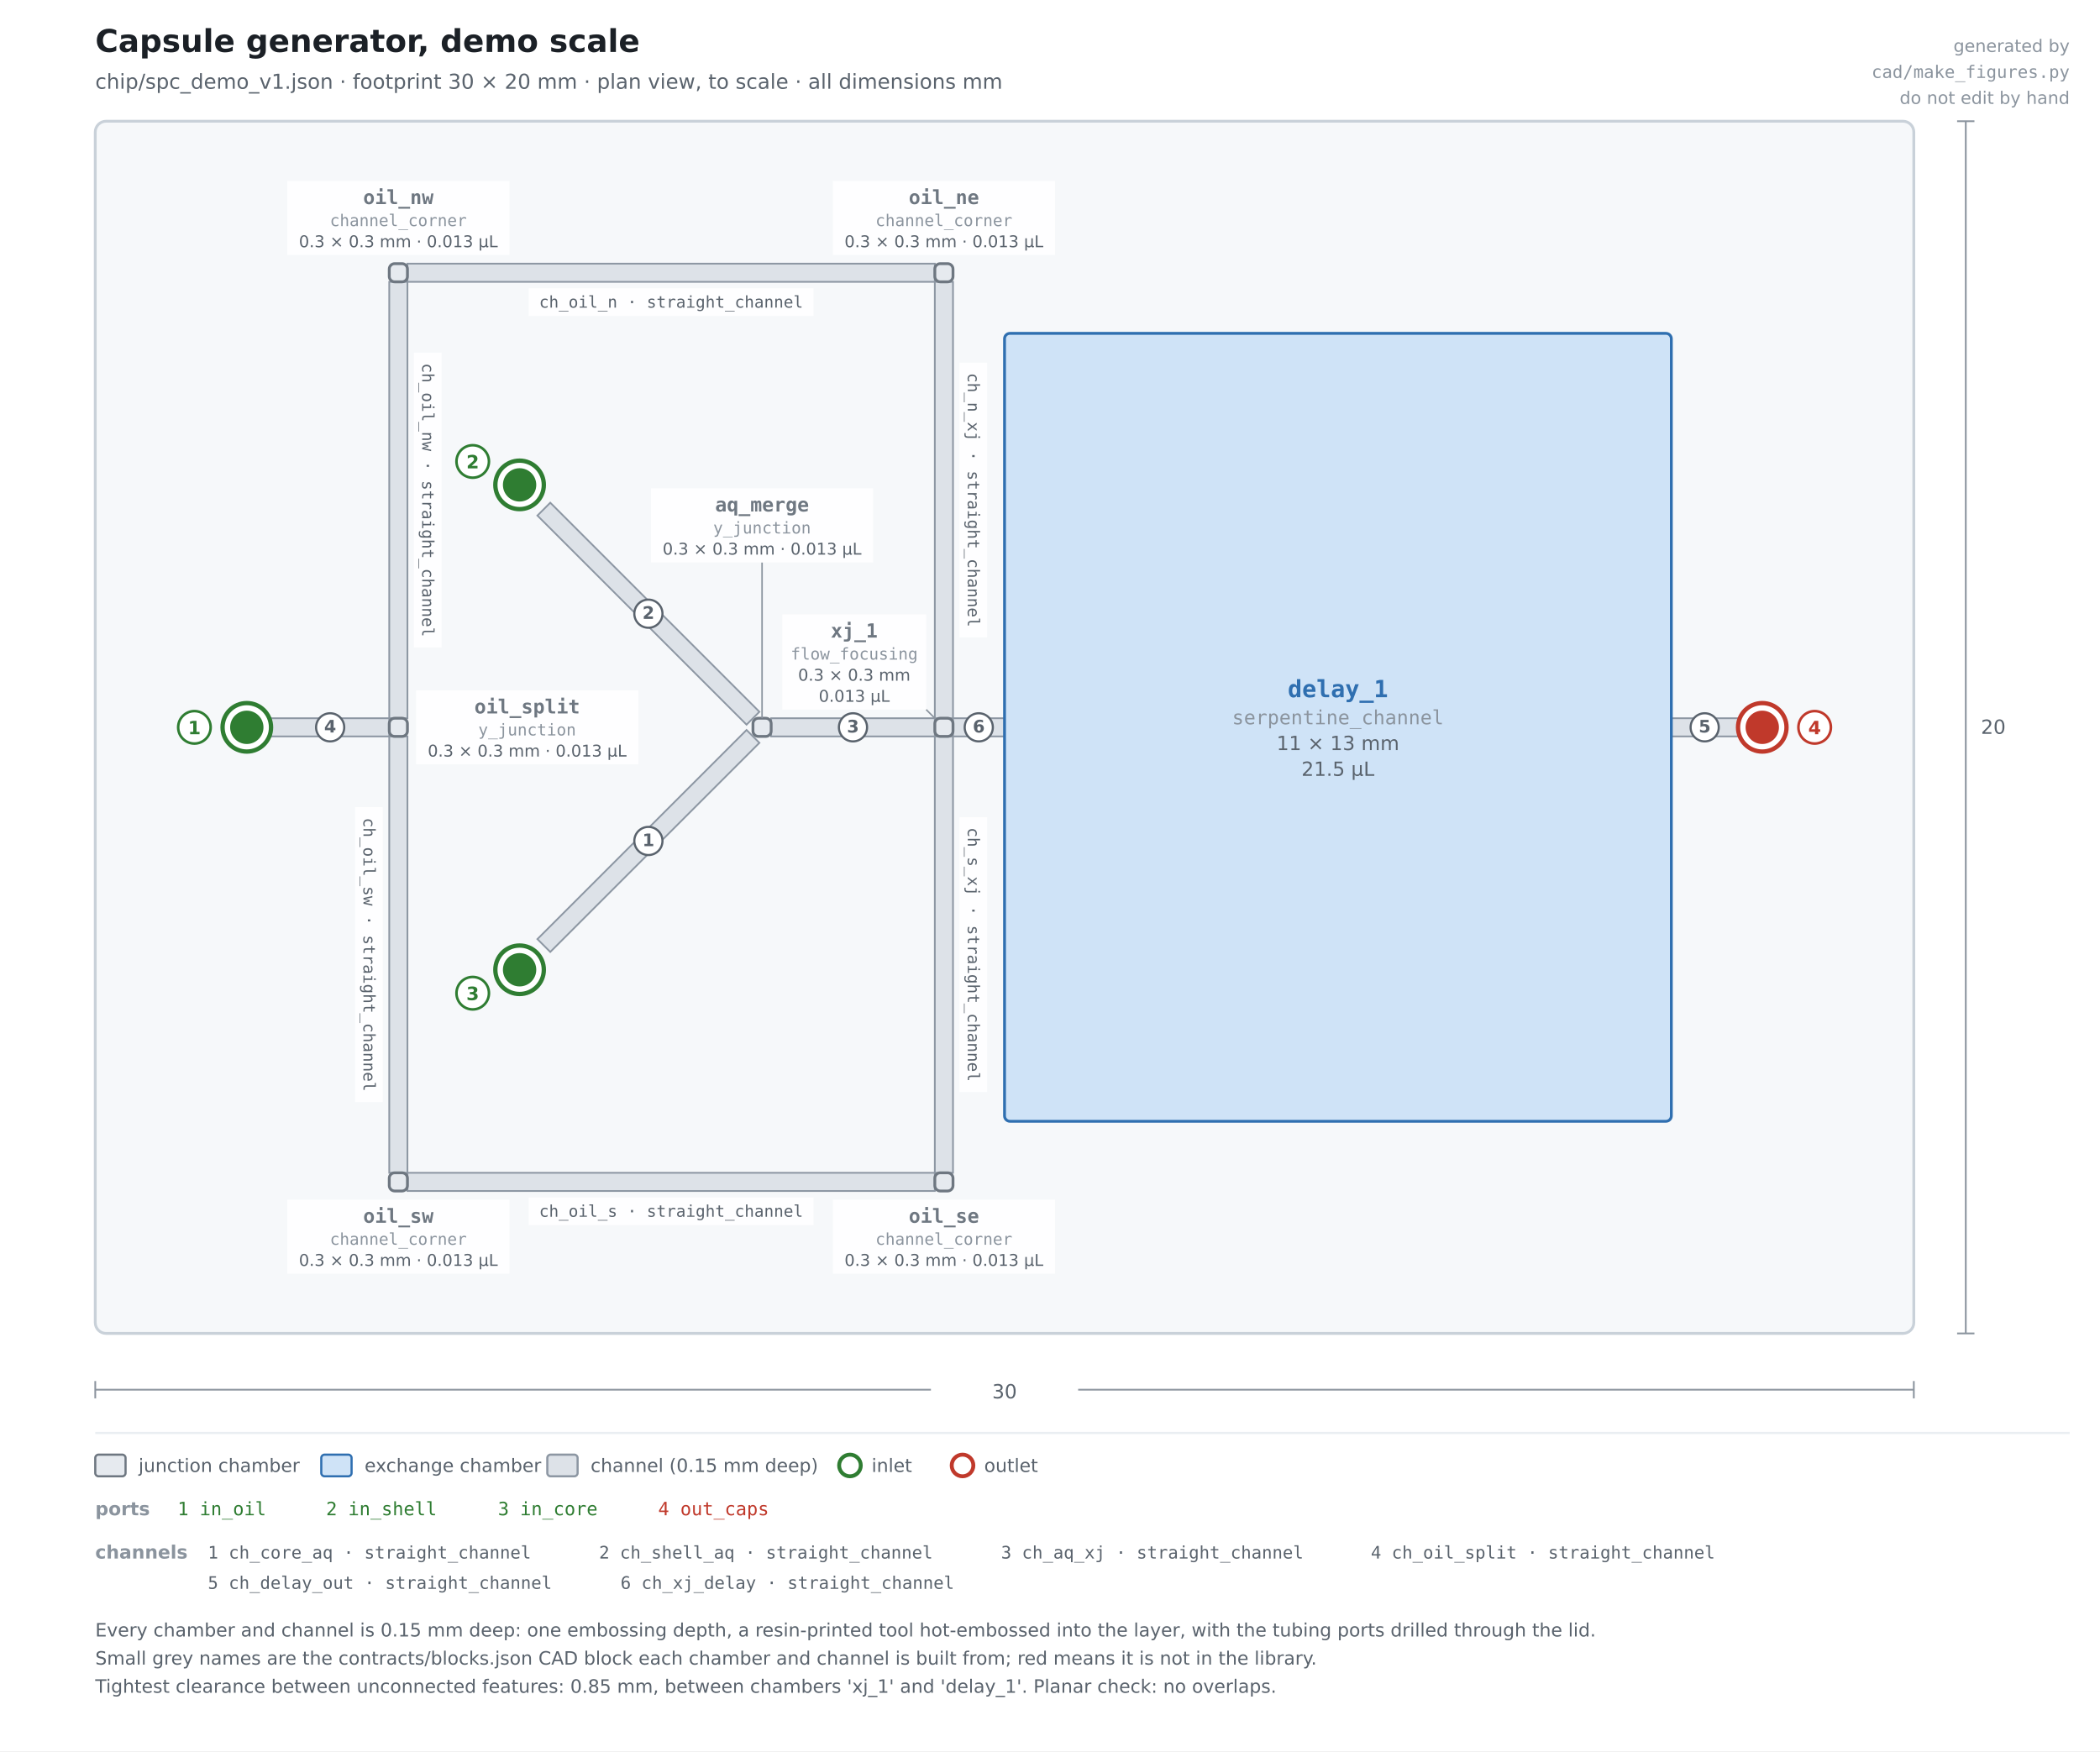
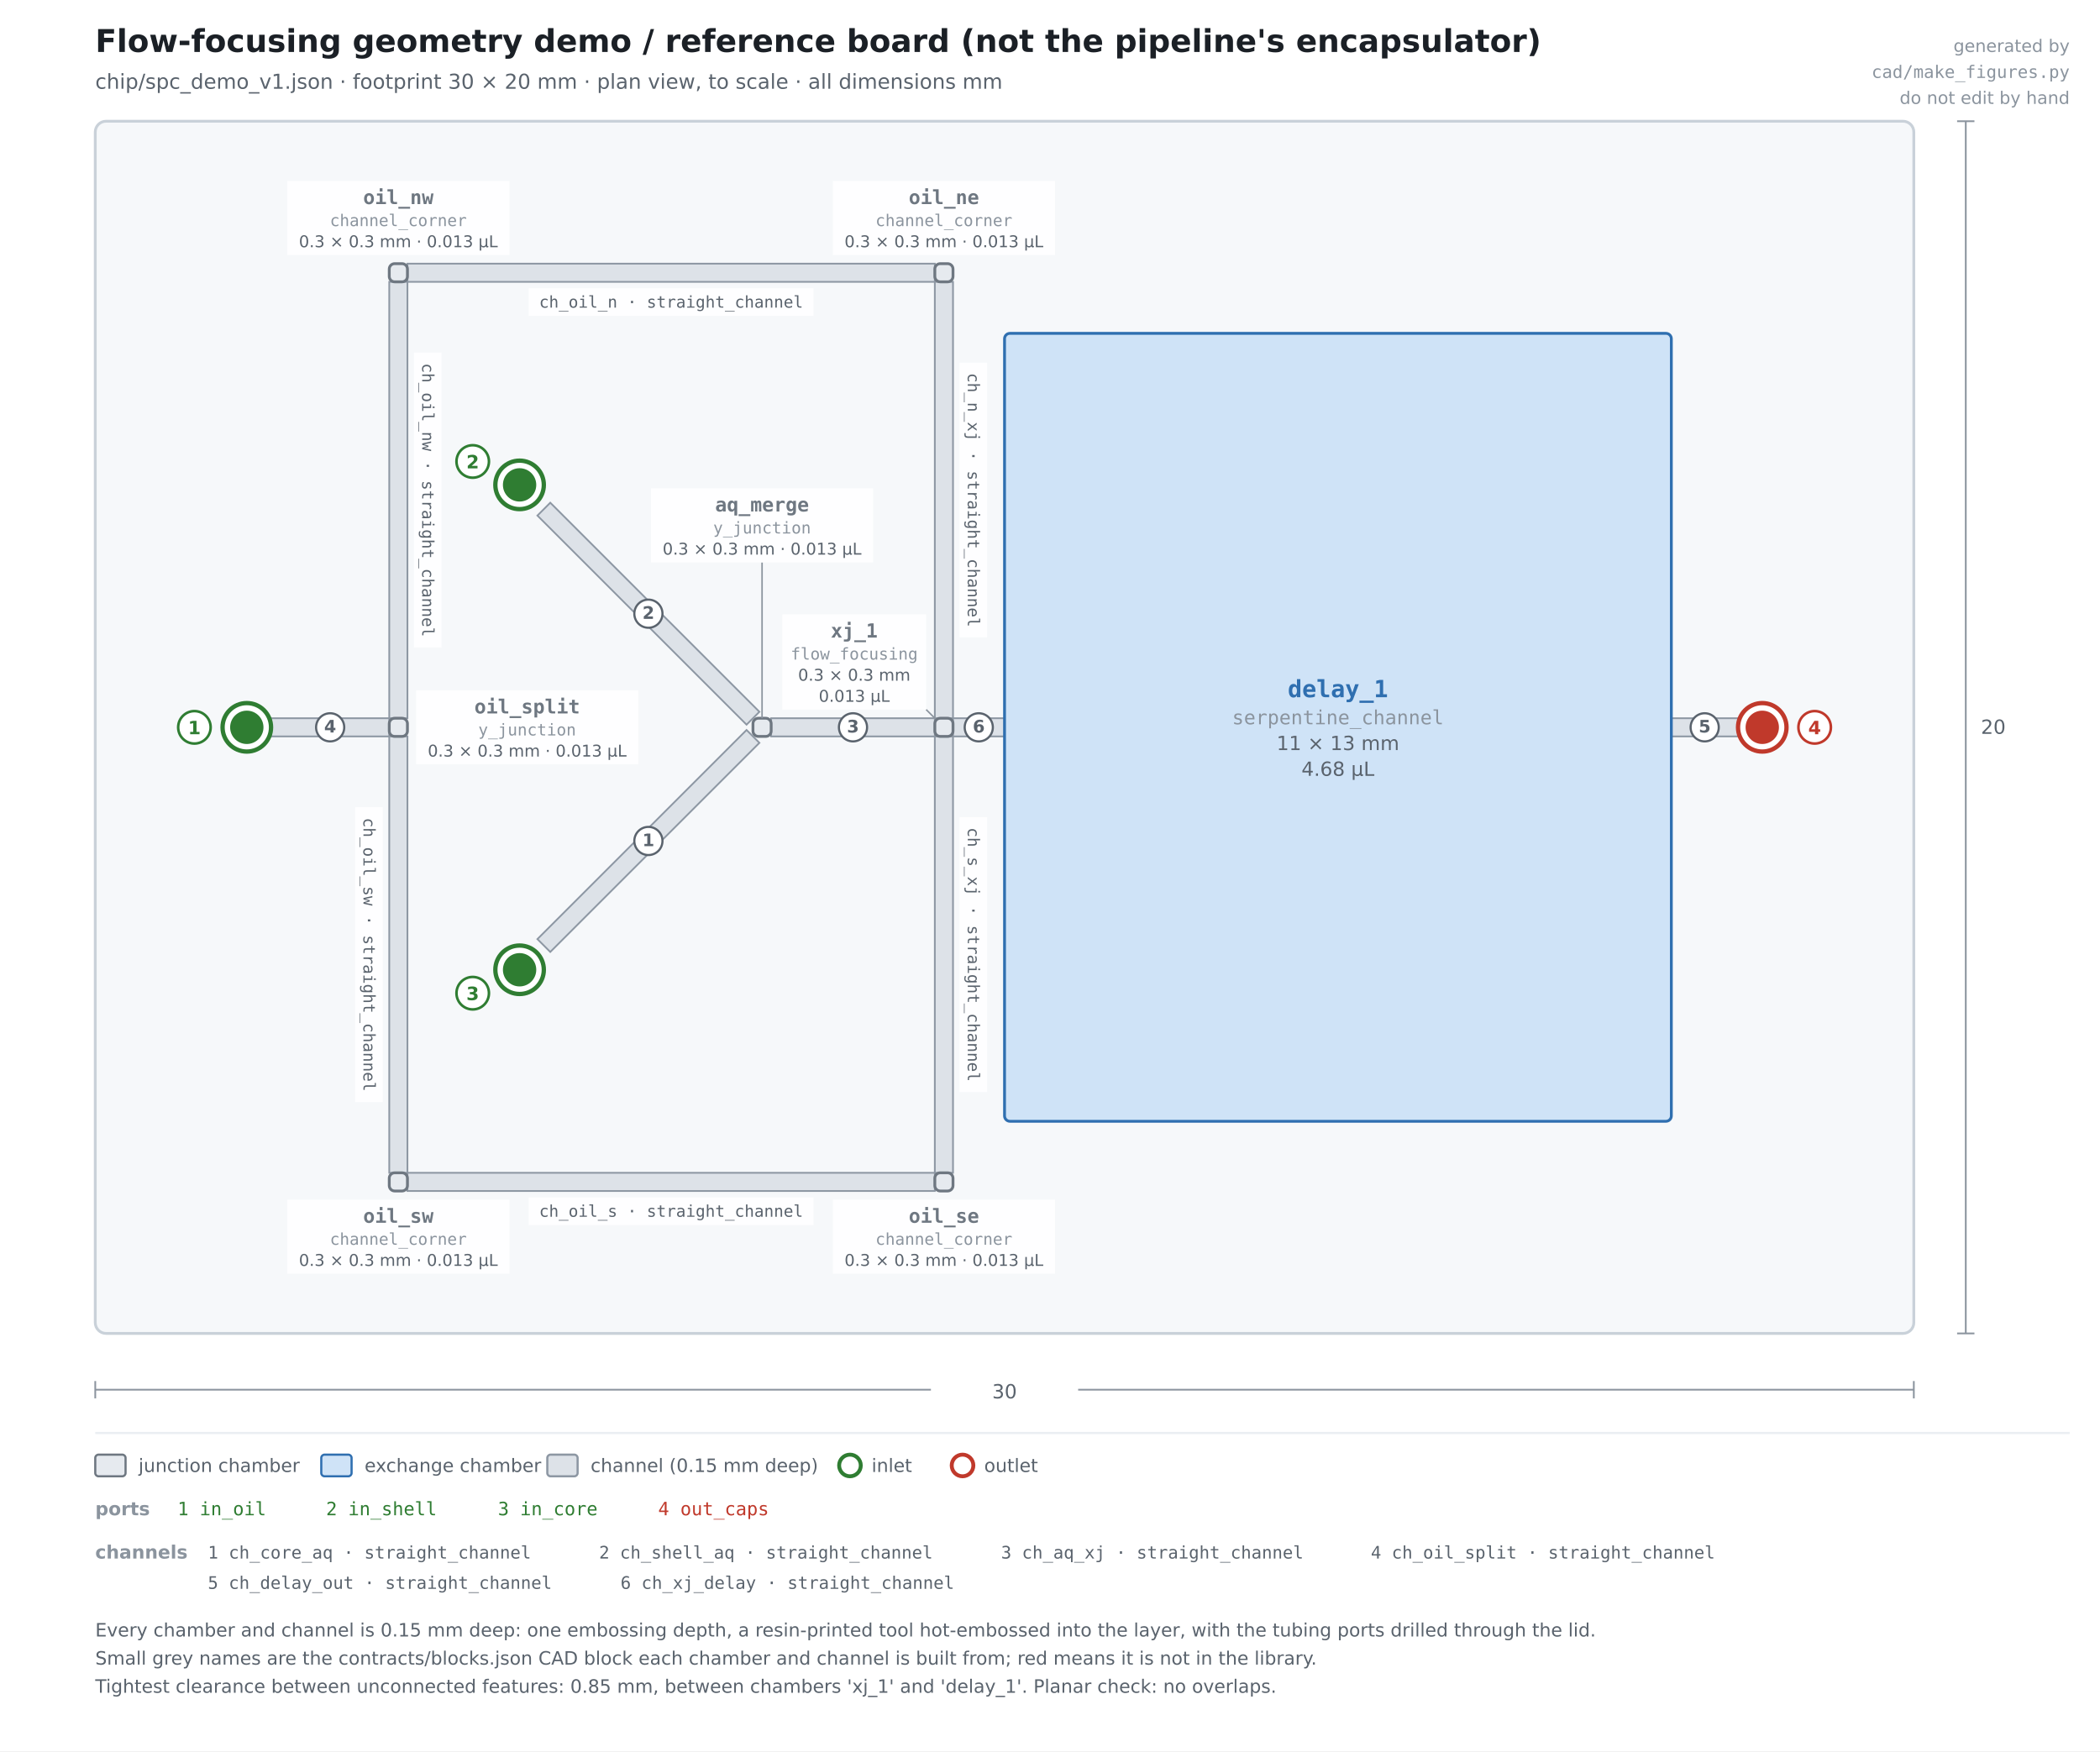
<svg xmlns="http://www.w3.org/2000/svg" width="970" height="809" viewBox="0 0 970 809" role="img" aria-label="spc_demo_v1: plan view">
  <rect width="970" height="809" fill="#ffffff" />
-   <text x="44" y="24" font-family="DejaVu Sans, Helvetica, Arial, sans-serif" font-size="14.5" fill="#1b2026" text-anchor="start" font-weight="bold">Capsule generator, demo scale</text>
+   <text x="44" y="24" font-family="DejaVu Sans, Helvetica, Arial, sans-serif" font-size="14.5" fill="#1b2026" text-anchor="start" font-weight="bold">Flow-focusing geometry demo / reference board (not the pipeline's encapsulator)</text>
  <text x="44" y="41" font-family="DejaVu Sans, Helvetica, Arial, sans-serif" font-size="9.5" fill="#5a636d" text-anchor="start">chip/spc_demo_v1.json   ·   footprint 30 × 20 mm   ·   plan view, to scale   ·   all dimensions mm</text>
  <text x="956" y="24" font-family="DejaVu Sans, Helvetica, Arial, sans-serif" font-size="8" fill="#8b949e" text-anchor="end">generated by</text>
  <text x="956" y="36" font-family="ui-monospace, SFMono-Regular, Menlo, monospace" font-size="8" fill="#8b949e" text-anchor="end">cad/make_figures.py</text>
  <text x="956" y="48" font-family="DejaVu Sans, Helvetica, Arial, sans-serif" font-size="8" fill="#8b949e" text-anchor="end">do not edit by hand</text>
  <rect x="44" y="56" width="840" height="560" fill="#f6f8fa" stroke="#c9d1d9" stroke-width="1.3" rx="5" />
  <polygon points="125.2,331.8 179.8,331.8 179.8,340.2 125.2,340.2" fill="#dde2e8" stroke="#8d97a3" stroke-width="0.8" />
  <polygon points="179.8,331.8 179.8,130.2 188.2,130.2 188.2,331.8" fill="#dde2e8" stroke="#8d97a3" stroke-width="0.8" />
  <polygon points="188.2,121.8 431.8,121.8 431.8,130.2 188.2,130.2" fill="#dde2e8" stroke="#8d97a3" stroke-width="0.8" />
  <polygon points="440.2,130.2 440.2,331.8 431.8,331.8 431.8,130.2" fill="#dde2e8" stroke="#8d97a3" stroke-width="0.8" />
  <polygon points="188.2,340.2 188.2,541.8 179.8,541.8 179.8,340.2" fill="#dde2e8" stroke="#8d97a3" stroke-width="0.8" />
  <polygon points="188.2,541.8 431.8,541.8 431.8,550.2 188.2,550.2" fill="#dde2e8" stroke="#8d97a3" stroke-width="0.8" />
  <polygon points="431.8,541.8 431.8,340.2 440.2,340.2 440.2,541.8" fill="#dde2e8" stroke="#8d97a3" stroke-width="0.8" />
  <polygon points="254.17,232.23 350.77,328.83 344.83,334.77 248.23,238.17" fill="#dde2e8" stroke="#8d97a3" stroke-width="0.8" />
  <polygon points="248.23,433.83 344.83,337.23 350.77,343.17 254.17,439.77" fill="#dde2e8" stroke="#8d97a3" stroke-width="0.8" />
  <polygon points="356.2,331.8 431.8,331.8 431.8,340.2 356.2,340.2" fill="#dde2e8" stroke="#8d97a3" stroke-width="0.8" />
  <polygon points="440.2,331.8 464,331.8 464,340.2 440.2,340.2" fill="#dde2e8" stroke="#8d97a3" stroke-width="0.8" />
  <polygon points="772,331.8 802.8,331.8 802.8,340.2 772,340.2" fill="#dde2e8" stroke="#8d97a3" stroke-width="0.8" />
  <rect x="179.8" y="331.8" width="8.4" height="8.4" fill="#e6eaef" stroke="#6e7781" stroke-width="1.3" rx="2.5" />
  <rect x="179.8" y="121.8" width="8.4" height="8.4" fill="#e6eaef" stroke="#6e7781" stroke-width="1.3" rx="2.5" />
  <rect x="431.8" y="121.8" width="8.4" height="8.4" fill="#e6eaef" stroke="#6e7781" stroke-width="1.3" rx="2.5" />
  <rect x="179.8" y="541.8" width="8.4" height="8.4" fill="#e6eaef" stroke="#6e7781" stroke-width="1.3" rx="2.5" />
  <rect x="431.8" y="541.8" width="8.4" height="8.4" fill="#e6eaef" stroke="#6e7781" stroke-width="1.3" rx="2.5" />
  <rect x="347.8" y="331.8" width="8.4" height="8.4" fill="#e6eaef" stroke="#6e7781" stroke-width="1.3" rx="2.5" />
  <rect x="431.8" y="331.8" width="8.4" height="8.4" fill="#e6eaef" stroke="#6e7781" stroke-width="1.3" rx="2.5" />
  <rect x="464" y="154" width="308" height="364" fill="#cfe3f7" stroke="#2f6fb0" stroke-width="1.3" rx="2.5" />
  <text x="618" y="322.1" font-family="ui-monospace, SFMono-Regular, Menlo, monospace" font-size="11" fill="#2f6fb0" text-anchor="middle" font-weight="bold">delay_1</text>
  <text x="618" y="334.6" font-family="ui-monospace, SFMono-Regular, Menlo, monospace" font-size="9.02" fill="#8b949e" text-anchor="middle">serpentine_channel</text>
  <text x="618" y="346.51" font-family="DejaVu Sans, Helvetica, Arial, sans-serif" font-size="9.02" fill="#5a636d" text-anchor="middle">11 × 13 mm</text>
-   <text x="618" y="358.41" font-family="DejaVu Sans, Helvetica, Arial, sans-serif" font-size="9.02" fill="#5a636d" text-anchor="middle">21.5 µL</text>
+   <text x="618" y="358.41" font-family="DejaVu Sans, Helvetica, Arial, sans-serif" font-size="9.02" fill="#5a636d" text-anchor="middle">4.68 µL</text>
  <line x1="352" y1="259.8" x2="352" y2="331.8" stroke="#8b949e" stroke-width="0.7" />
  <line x1="427.8" y1="327.8" x2="431.8" y2="331.8" stroke="#8b949e" stroke-width="0.7" />
  <rect x="192.2" y="318.9" width="102.6" height="34.2" fill="#ffffff" stroke="none" opacity="0.92" />
  <text x="243.5" y="329.58" font-family="ui-monospace, SFMono-Regular, Menlo, monospace" font-size="9" fill="#6e7781" text-anchor="middle" font-weight="bold">oil_split</text>
  <text x="243.5" y="339.75" font-family="ui-monospace, SFMono-Regular, Menlo, monospace" font-size="7.5" fill="#8b949e" text-anchor="middle">y_junction</text>
  <text x="243.5" y="349.5" font-family="DejaVu Sans, Helvetica, Arial, sans-serif" font-size="7.5" fill="#5a636d" text-anchor="middle">0.3 × 0.3 mm · 0.013 µL</text>
  <rect x="132.7" y="83.6" width="102.6" height="34.2" fill="#ffffff" stroke="none" opacity="0.92" />
  <text x="184" y="94.28" font-family="ui-monospace, SFMono-Regular, Menlo, monospace" font-size="9" fill="#6e7781" text-anchor="middle" font-weight="bold">oil_nw</text>
  <text x="184" y="104.45" font-family="ui-monospace, SFMono-Regular, Menlo, monospace" font-size="7.5" fill="#8b949e" text-anchor="middle">channel_corner</text>
  <text x="184" y="114.2" font-family="DejaVu Sans, Helvetica, Arial, sans-serif" font-size="7.5" fill="#5a636d" text-anchor="middle">0.3 × 0.3 mm · 0.013 µL</text>
  <rect x="132.7" y="554.2" width="102.6" height="34.2" fill="#ffffff" stroke="none" opacity="0.92" />
  <text x="184" y="564.88" font-family="ui-monospace, SFMono-Regular, Menlo, monospace" font-size="9" fill="#6e7781" text-anchor="middle" font-weight="bold">oil_sw</text>
  <text x="184" y="575.05" font-family="ui-monospace, SFMono-Regular, Menlo, monospace" font-size="7.5" fill="#8b949e" text-anchor="middle">channel_corner</text>
  <text x="184" y="584.8" font-family="DejaVu Sans, Helvetica, Arial, sans-serif" font-size="7.5" fill="#5a636d" text-anchor="middle">0.3 × 0.3 mm · 0.013 µL</text>
  <rect x="384.7" y="83.6" width="102.6" height="34.2" fill="#ffffff" stroke="none" opacity="0.92" />
  <text x="436" y="94.28" font-family="ui-monospace, SFMono-Regular, Menlo, monospace" font-size="9" fill="#6e7781" text-anchor="middle" font-weight="bold">oil_ne</text>
  <text x="436" y="104.45" font-family="ui-monospace, SFMono-Regular, Menlo, monospace" font-size="7.5" fill="#8b949e" text-anchor="middle">channel_corner</text>
  <text x="436" y="114.2" font-family="DejaVu Sans, Helvetica, Arial, sans-serif" font-size="7.5" fill="#5a636d" text-anchor="middle">0.3 × 0.3 mm · 0.013 µL</text>
  <rect x="384.7" y="554.2" width="102.6" height="34.2" fill="#ffffff" stroke="none" opacity="0.92" />
  <text x="436" y="564.88" font-family="ui-monospace, SFMono-Regular, Menlo, monospace" font-size="9" fill="#6e7781" text-anchor="middle" font-weight="bold">oil_se</text>
  <text x="436" y="575.05" font-family="ui-monospace, SFMono-Regular, Menlo, monospace" font-size="7.5" fill="#8b949e" text-anchor="middle">channel_corner</text>
  <text x="436" y="584.8" font-family="DejaVu Sans, Helvetica, Arial, sans-serif" font-size="7.5" fill="#5a636d" text-anchor="middle">0.3 × 0.3 mm · 0.013 µL</text>
  <rect x="300.7" y="225.6" width="102.6" height="34.2" fill="#ffffff" stroke="none" opacity="0.92" />
  <text x="352" y="236.28" font-family="ui-monospace, SFMono-Regular, Menlo, monospace" font-size="9" fill="#6e7781" text-anchor="middle" font-weight="bold">aq_merge</text>
  <text x="352" y="246.45" font-family="ui-monospace, SFMono-Regular, Menlo, monospace" font-size="7.5" fill="#8b949e" text-anchor="middle">y_junction</text>
  <text x="352" y="256.2" font-family="DejaVu Sans, Helvetica, Arial, sans-serif" font-size="7.5" fill="#5a636d" text-anchor="middle">0.3 × 0.3 mm · 0.013 µL</text>
  <rect x="361.35" y="283.85" width="66.45" height="43.95" fill="#ffffff" stroke="none" opacity="0.92" />
  <text x="394.58" y="294.53" font-family="ui-monospace, SFMono-Regular, Menlo, monospace" font-size="9" fill="#6e7781" text-anchor="middle" font-weight="bold">xj_1</text>
  <text x="394.58" y="304.7" font-family="ui-monospace, SFMono-Regular, Menlo, monospace" font-size="7.5" fill="#8b949e" text-anchor="middle">flow_focusing</text>
  <text x="394.58" y="314.45" font-family="DejaVu Sans, Helvetica, Arial, sans-serif" font-size="7.5" fill="#5a636d" text-anchor="middle">0.3 × 0.3 mm</text>
  <text x="394.58" y="324.2" font-family="DejaVu Sans, Helvetica, Arial, sans-serif" font-size="7.5" fill="#5a636d" text-anchor="middle">0.013 µL</text>
  <polygon points="244.22,133.2 375.77,133.2 375.77,145.95 244.22,145.95" fill="#ffffff" stroke="none" opacity="0.92" />
  <text x="310" y="142.12" font-family="ui-monospace, SFMono-Regular, Menlo, monospace" font-size="7.5" fill="#5a636d" text-anchor="middle">ch_oil_n · straight_channel</text>
  <polygon points="244.22,553.2 375.77,553.2 375.77,565.95 244.22,565.95" fill="#ffffff" stroke="none" opacity="0.92" />
  <text x="310" y="562.12" font-family="ui-monospace, SFMono-Regular, Menlo, monospace" font-size="7.5" fill="#5a636d" text-anchor="middle">ch_oil_s · straight_channel</text>
  <polygon points="176.8,372.9 176.8,509.1 164.05,509.1 164.05,372.9" fill="#ffffff" stroke="none" opacity="0.92" />
  <text x="170.43" y="443.55" font-family="ui-monospace, SFMono-Regular, Menlo, monospace" font-size="7.5" fill="#5a636d" text-anchor="middle" transform="rotate(90 170.43 441)">ch_oil_sw · straight_channel</text>
  <polygon points="455.95,377.55 455.95,504.45 443.2,504.45 443.2,377.55" fill="#ffffff" stroke="none" opacity="0.92" />
  <text x="449.57" y="443.55" font-family="ui-monospace, SFMono-Regular, Menlo, monospace" font-size="7.5" fill="#5a636d" text-anchor="middle" transform="rotate(90 449.57 441)">ch_s_xj · straight_channel</text>
  <polygon points="203.95,162.9 203.95,299.1 191.2,299.1 191.2,162.9" fill="#ffffff" stroke="none" opacity="0.92" />
  <text x="197.57" y="233.55" font-family="ui-monospace, SFMono-Regular, Menlo, monospace" font-size="7.5" fill="#5a636d" text-anchor="middle" transform="rotate(90 197.57 231)">ch_oil_nw · straight_channel</text>
  <polygon points="455.95,167.55 455.95,294.45 443.2,294.45 443.2,167.55" fill="#ffffff" stroke="none" opacity="0.92" />
  <text x="449.57" y="233.55" font-family="ui-monospace, SFMono-Regular, Menlo, monospace" font-size="7.5" fill="#5a636d" text-anchor="middle" transform="rotate(90 449.57 231)">ch_n_xj · straight_channel</text>
  <circle cx="114" cy="336" r="11.2" fill="#ffffff" stroke="#2f7d32" stroke-width="2" />
  <circle cx="114" cy="336" r="7.7" fill="#2f7d32" stroke="none" />
  <circle cx="89.8" cy="336" r="7.5" fill="#ffffff" stroke="#2f7d32" stroke-width="1.2" />
  <text x="89.8" y="339.2" font-family="DejaVu Sans, Helvetica, Arial, sans-serif" font-size="8.5" fill="#2f7d32" text-anchor="middle" font-weight="bold">1</text>
  <circle cx="240" cy="224" r="11.2" fill="#ffffff" stroke="#2f7d32" stroke-width="2" />
  <circle cx="240" cy="224" r="7.7" fill="#2f7d32" stroke="none" />
  <circle cx="218.35" cy="213.18" r="7.5" fill="#ffffff" stroke="#2f7d32" stroke-width="1.2" />
  <text x="218.35" y="216.38" font-family="DejaVu Sans, Helvetica, Arial, sans-serif" font-size="8.5" fill="#2f7d32" text-anchor="middle" font-weight="bold">2</text>
  <circle cx="240" cy="448" r="11.2" fill="#ffffff" stroke="#2f7d32" stroke-width="2" />
  <circle cx="240" cy="448" r="7.7" fill="#2f7d32" stroke="none" />
  <circle cx="218.35" cy="458.82" r="7.5" fill="#ffffff" stroke="#2f7d32" stroke-width="1.2" />
  <text x="218.35" y="462.02" font-family="DejaVu Sans, Helvetica, Arial, sans-serif" font-size="8.5" fill="#2f7d32" text-anchor="middle" font-weight="bold">3</text>
  <circle cx="814" cy="336" r="11.2" fill="#ffffff" stroke="#c0392b" stroke-width="2" />
  <circle cx="814" cy="336" r="7.7" fill="#c0392b" stroke="none" />
  <circle cx="838.2" cy="336" r="7.5" fill="#ffffff" stroke="#c0392b" stroke-width="1.2" />
  <text x="838.2" y="339.2" font-family="DejaVu Sans, Helvetica, Arial, sans-serif" font-size="8.5" fill="#c0392b" text-anchor="middle" font-weight="bold">4</text>
  <circle cx="299.5" cy="388.5" r="6.5" fill="#ffffff" stroke="#5a636d" stroke-width="1" />
  <text x="299.5" y="390.9" font-family="DejaVu Sans, Helvetica, Arial, sans-serif" font-size="8" fill="#5a636d" text-anchor="middle" font-weight="bold">1</text>
  <circle cx="299.5" cy="283.5" r="6.5" fill="#ffffff" stroke="#5a636d" stroke-width="1" />
  <text x="299.5" y="285.9" font-family="DejaVu Sans, Helvetica, Arial, sans-serif" font-size="8" fill="#5a636d" text-anchor="middle" font-weight="bold">2</text>
  <circle cx="394" cy="336" r="6.5" fill="#ffffff" stroke="#5a636d" stroke-width="1" />
  <text x="394" y="338.4" font-family="DejaVu Sans, Helvetica, Arial, sans-serif" font-size="8" fill="#5a636d" text-anchor="middle" font-weight="bold">3</text>
  <circle cx="152.5" cy="336" r="6.5" fill="#ffffff" stroke="#5a636d" stroke-width="1" />
  <text x="152.5" y="338.4" font-family="DejaVu Sans, Helvetica, Arial, sans-serif" font-size="8" fill="#5a636d" text-anchor="middle" font-weight="bold">4</text>
  <circle cx="787.4" cy="336" r="6.5" fill="#ffffff" stroke="#5a636d" stroke-width="1" />
  <text x="787.4" y="338.4" font-family="DejaVu Sans, Helvetica, Arial, sans-serif" font-size="8" fill="#5a636d" text-anchor="middle" font-weight="bold">5</text>
  <circle cx="452.1" cy="336" r="6.5" fill="#ffffff" stroke="#5a636d" stroke-width="1" />
  <text x="452.1" y="338.4" font-family="DejaVu Sans, Helvetica, Arial, sans-serif" font-size="8" fill="#5a636d" text-anchor="middle" font-weight="bold">6</text>
  <line x1="44" y1="642" x2="884" y2="642" stroke="#8b949e" stroke-width="0.8" />
  <line x1="44" y1="638" x2="44" y2="646" stroke="#8b949e" stroke-width="0.8" />
  <line x1="884" y1="638" x2="884" y2="646" stroke="#8b949e" stroke-width="0.8" />
  <rect x="430" y="635" width="68" height="14" fill="#ffffff" stroke="none" />
  <text x="464" y="646" font-family="DejaVu Sans, Helvetica, Arial, sans-serif" font-size="9" fill="#5a636d" text-anchor="middle">30</text>
  <line x1="908" y1="56" x2="908" y2="616" stroke="#8b949e" stroke-width="0.8" />
  <line x1="904" y1="56" x2="912" y2="56" stroke="#8b949e" stroke-width="0.8" />
  <line x1="904" y1="616" x2="912" y2="616" stroke="#8b949e" stroke-width="0.8" />
  <text x="915" y="339" font-family="DejaVu Sans, Helvetica, Arial, sans-serif" font-size="9" fill="#5a636d" text-anchor="start">20</text>
  <line x1="44" y1="662" x2="956" y2="662" stroke="#eaeef2" stroke-width="1" />
  <rect x="44" y="672" width="14" height="10" fill="#e6eaef" stroke="#6e7781" stroke-width="1" rx="1.5" />
  <text x="64" y="680" font-family="DejaVu Sans, Helvetica, Arial, sans-serif" font-size="8.5" fill="#5a636d" text-anchor="start">junction chamber</text>
  <rect x="148.4" y="672" width="14" height="10" fill="#cfe3f7" stroke="#2f6fb0" stroke-width="1" rx="1.5" />
  <text x="168.4" y="680" font-family="DejaVu Sans, Helvetica, Arial, sans-serif" font-size="8.5" fill="#5a636d" text-anchor="start">exchange chamber</text>
  <rect x="252.8" y="672" width="14" height="10" fill="#dde2e8" stroke="#8d97a3" stroke-width="1" rx="1.5" />
  <text x="272.8" y="680" font-family="DejaVu Sans, Helvetica, Arial, sans-serif" font-size="8.5" fill="#5a636d" text-anchor="start">channel (0.15 mm deep)</text>
  <circle cx="392.6" cy="677" r="5" fill="#ffffff" stroke="#2f7d32" stroke-width="1.8" />
  <text x="402.6" y="680" font-family="DejaVu Sans, Helvetica, Arial, sans-serif" font-size="8.5" fill="#5a636d" text-anchor="start">inlet</text>
  <circle cx="444.6" cy="677" r="5" fill="#ffffff" stroke="#c0392b" stroke-width="1.8" />
  <text x="454.6" y="680" font-family="DejaVu Sans, Helvetica, Arial, sans-serif" font-size="8.5" fill="#5a636d" text-anchor="start">outlet</text>
  <text x="44" y="700" font-family="DejaVu Sans, Helvetica, Arial, sans-serif" font-size="8.5" fill="#8b949e" text-anchor="start" font-weight="bold">ports</text>
  <text x="82" y="700" font-family="ui-monospace, SFMono-Regular, Menlo, monospace" font-size="8.5" fill="#2f7d32" text-anchor="start">1  in_oil</text>
  <text x="150.6" y="700" font-family="ui-monospace, SFMono-Regular, Menlo, monospace" font-size="8.5" fill="#2f7d32" text-anchor="start">2  in_shell</text>
  <text x="230" y="700" font-family="ui-monospace, SFMono-Regular, Menlo, monospace" font-size="8.5" fill="#2f7d32" text-anchor="start">3  in_core</text>
  <text x="304" y="700" font-family="ui-monospace, SFMono-Regular, Menlo, monospace" font-size="8.5" fill="#c0392b" text-anchor="start">4  out_caps</text>
  <text x="44" y="720" font-family="DejaVu Sans, Helvetica, Arial, sans-serif" font-size="8.5" fill="#8b949e" text-anchor="start" font-weight="bold">channels</text>
  <text x="96" y="720" font-family="ui-monospace, SFMono-Regular, Menlo, monospace" font-size="8" fill="#5a636d" text-anchor="start">1  ch_core_aq · straight_channel</text>
  <text x="276.72" y="720" font-family="ui-monospace, SFMono-Regular, Menlo, monospace" font-size="8" fill="#5a636d" text-anchor="start">2  ch_shell_aq · straight_channel</text>
  <text x="462.4" y="720" font-family="ui-monospace, SFMono-Regular, Menlo, monospace" font-size="8" fill="#5a636d" text-anchor="start">3  ch_aq_xj · straight_channel</text>
  <text x="633.2" y="720" font-family="ui-monospace, SFMono-Regular, Menlo, monospace" font-size="8" fill="#5a636d" text-anchor="start">4  ch_oil_split · straight_channel</text>
  <text x="96" y="734" font-family="ui-monospace, SFMono-Regular, Menlo, monospace" font-size="8" fill="#5a636d" text-anchor="start">5  ch_delay_out · straight_channel</text>
  <text x="286.64" y="734" font-family="ui-monospace, SFMono-Regular, Menlo, monospace" font-size="8" fill="#5a636d" text-anchor="start">6  ch_xj_delay · straight_channel</text>
  <text x="44" y="756" font-family="DejaVu Sans, Helvetica, Arial, sans-serif" font-size="8.5" fill="#5a636d" text-anchor="start">Every chamber and channel is 0.15 mm deep: one embossing depth, a resin-printed tool hot-embossed into the layer, with the tubing ports drilled through the lid.</text>
  <text x="44" y="769" font-family="DejaVu Sans, Helvetica, Arial, sans-serif" font-size="8.5" fill="#5a636d" text-anchor="start">Small grey names are the contracts/blocks.json CAD block each chamber and channel is built from; red means it is not in the library.</text>
  <text x="44" y="782" font-family="DejaVu Sans, Helvetica, Arial, sans-serif" font-size="8.5" fill="#5a636d" text-anchor="start">Tightest clearance between unconnected features: 0.85 mm, between chambers 'xj_1' and 'delay_1'. Planar check: no overlaps.</text>
</svg>
